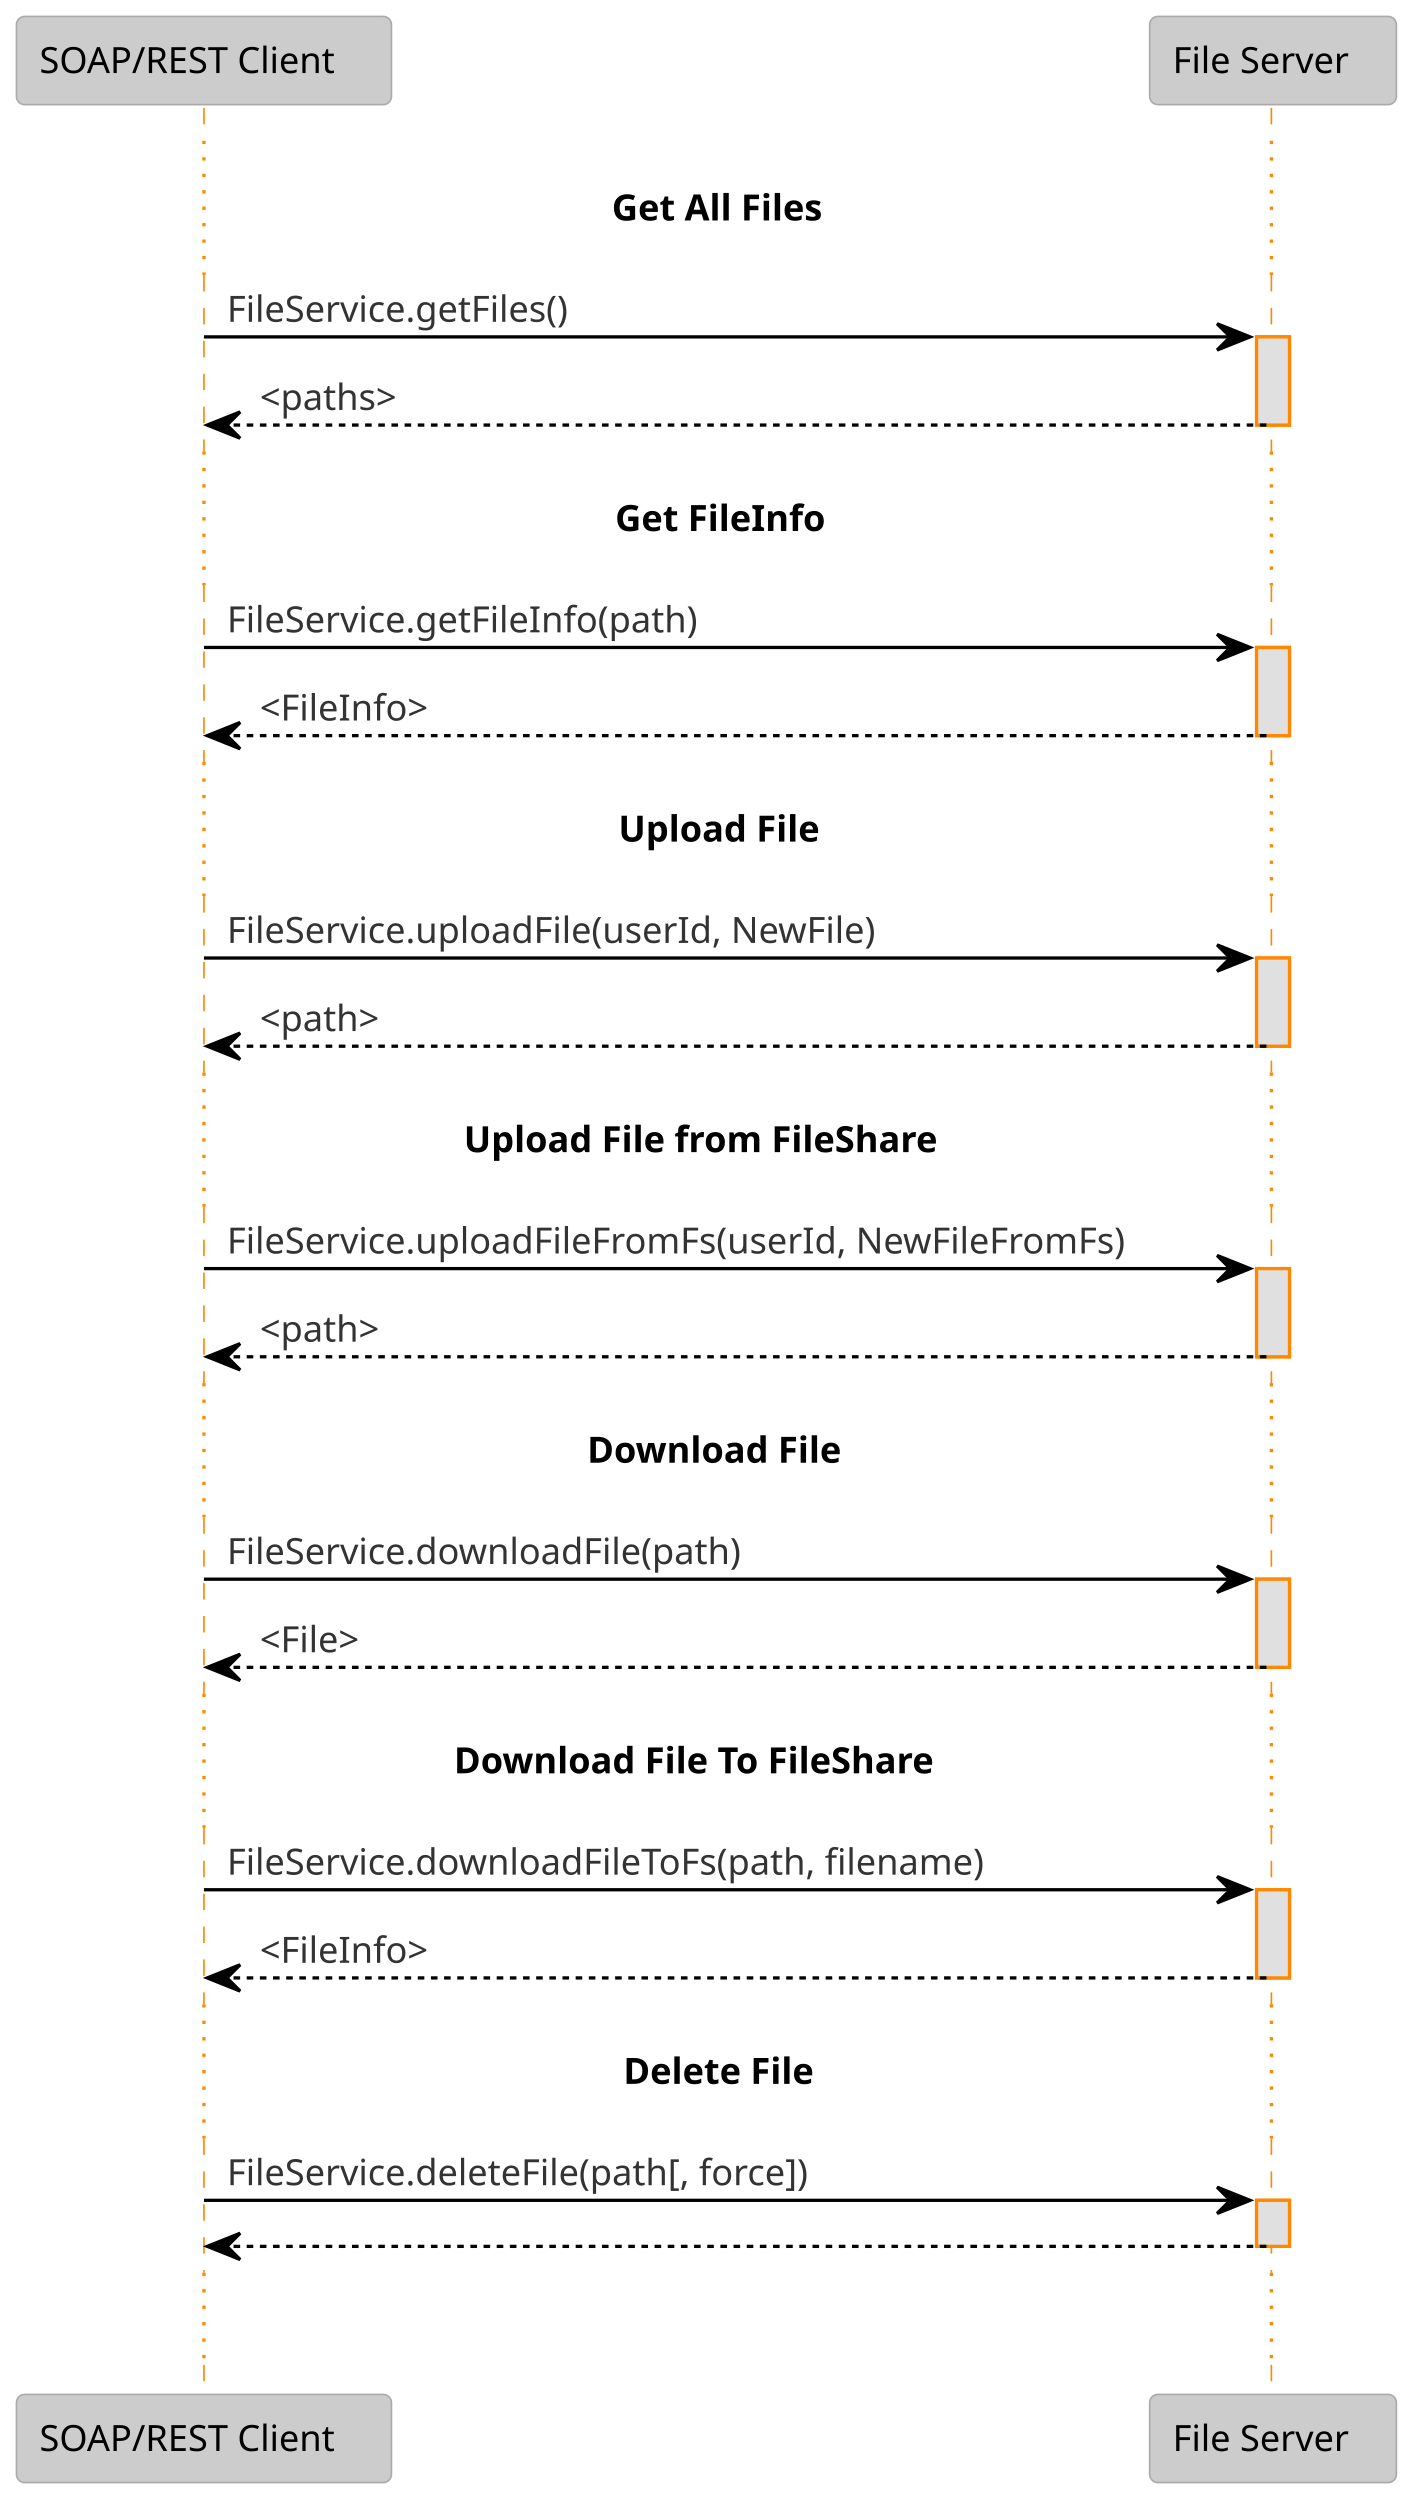
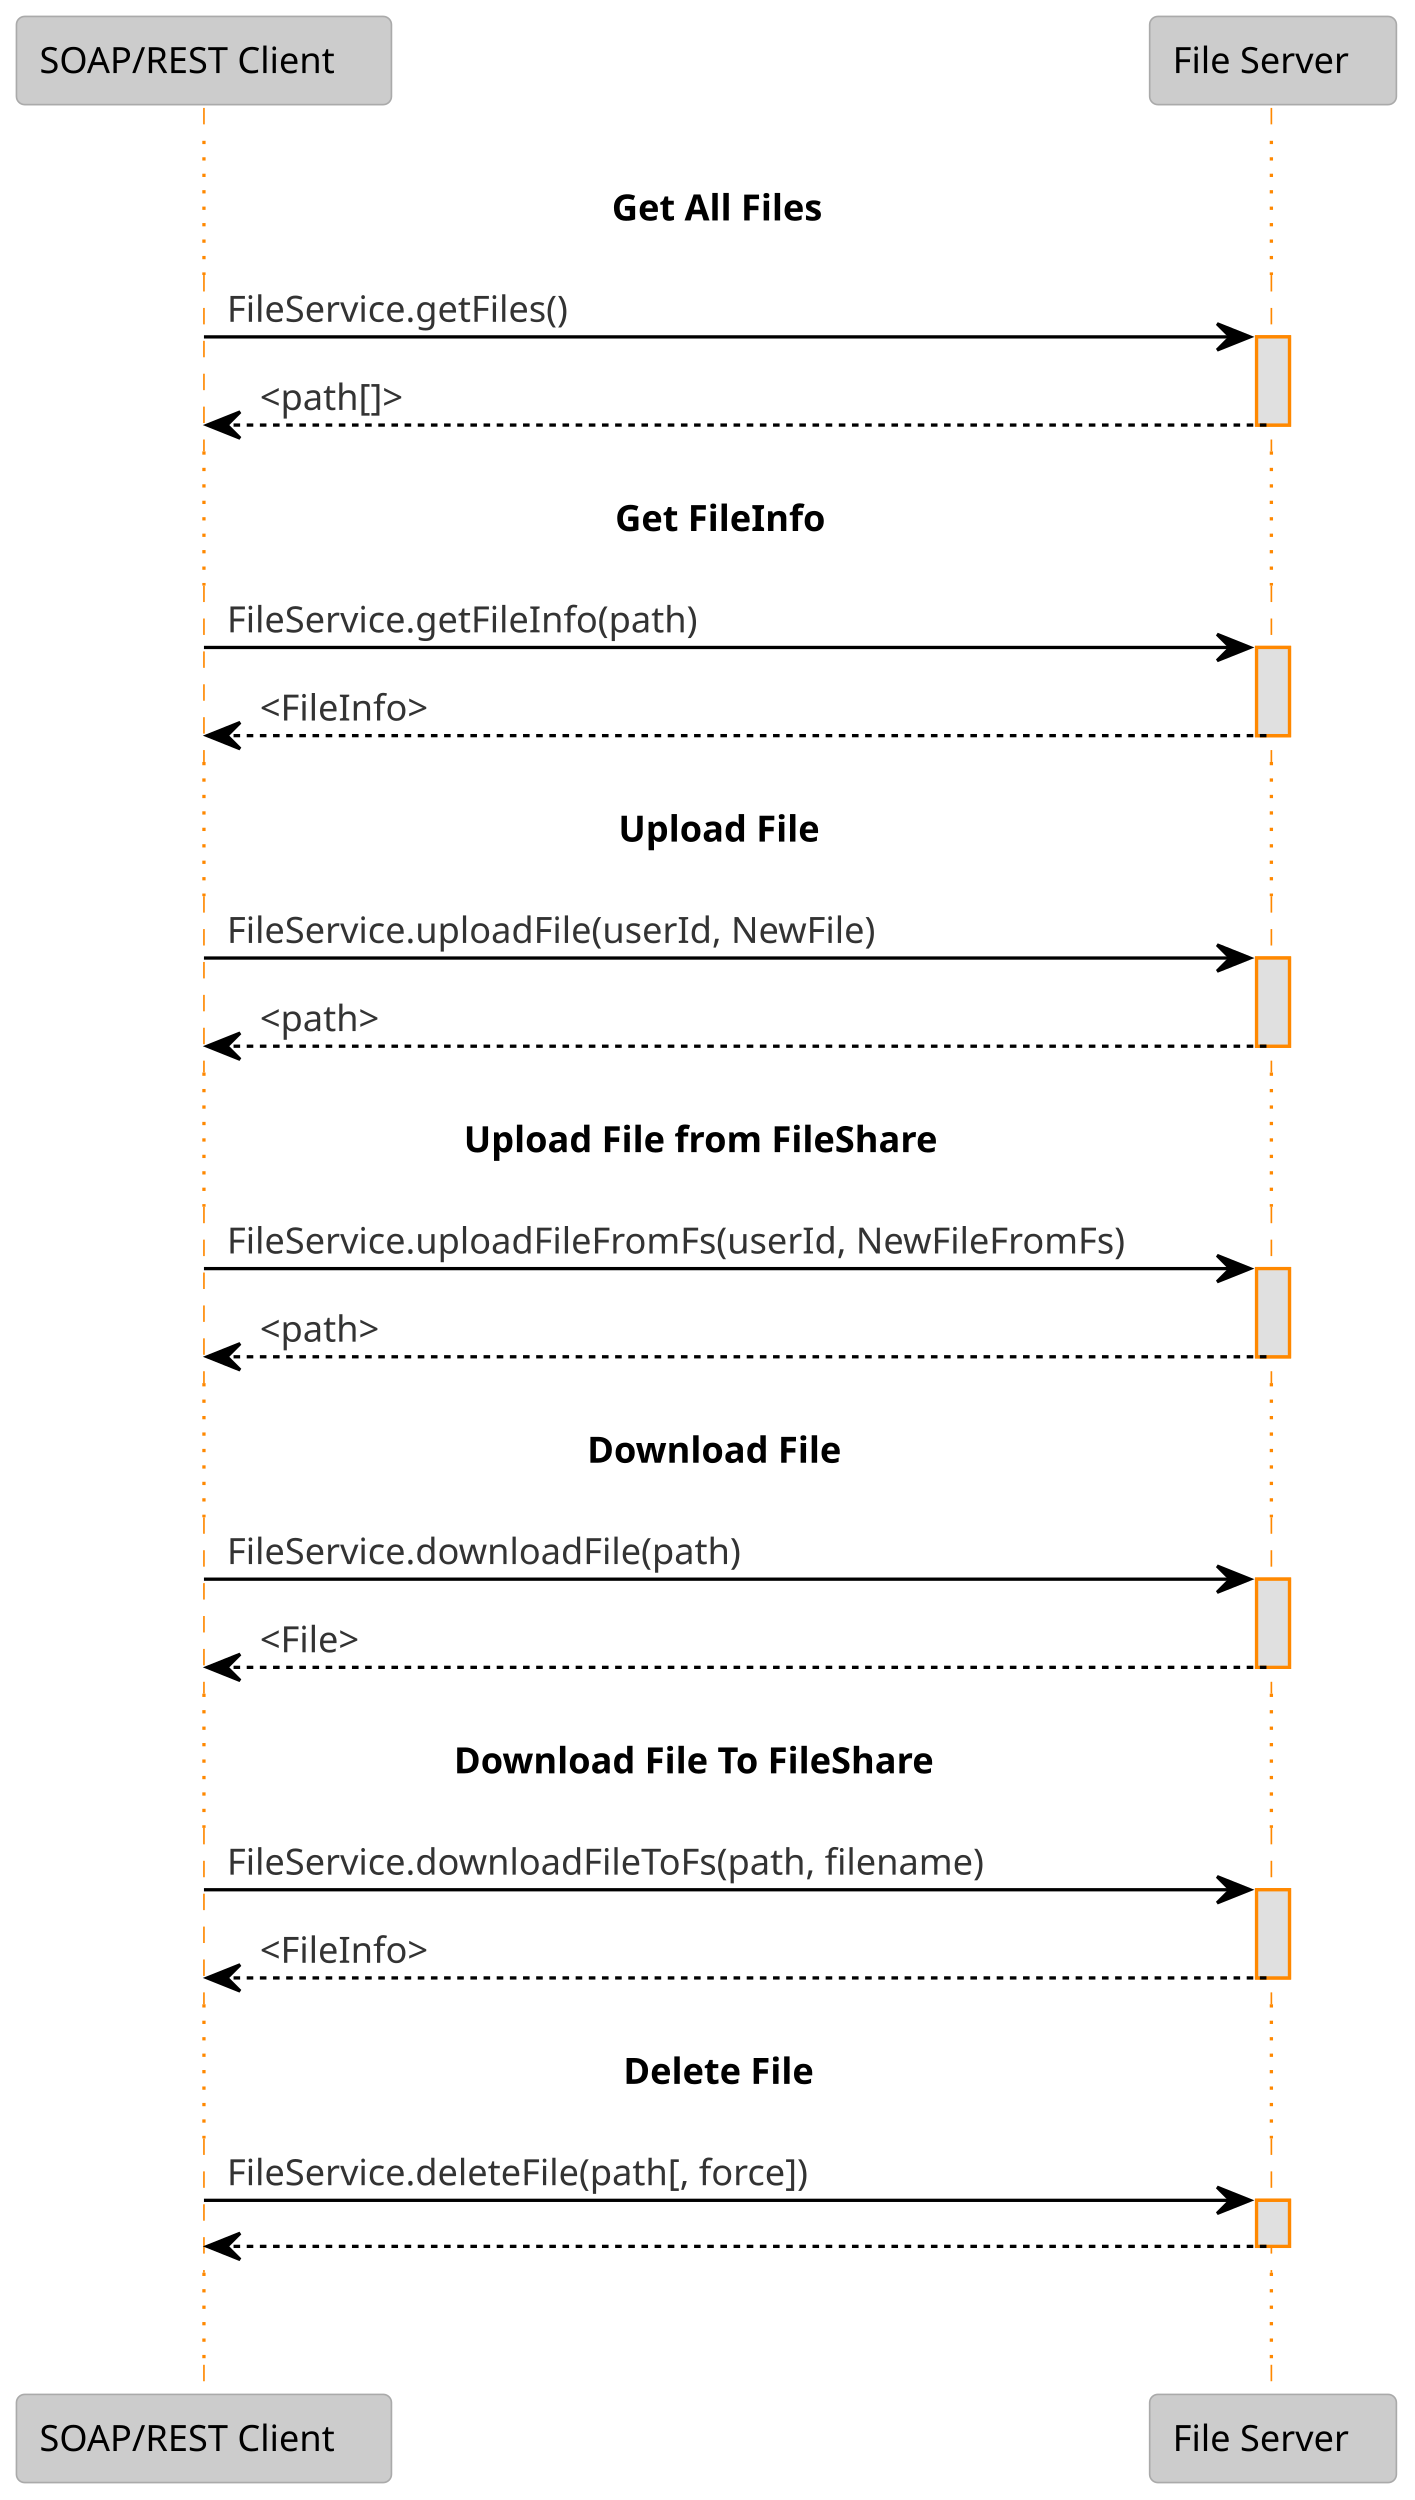
<svg xmlns="http://www.w3.org/2000/svg" contentStyleType="text/css" height="760px" preserveAspectRatio="none" style="width:430px;height:760px;" version="1.1" viewBox="0 0 430 760" width="430px" zoomAndPan="magnify">
  <defs />
  <g>
    <rect fill="#E0E0E0" height="26.805" style="stroke:#FF8800;stroke-width:1.0;" width="10" x="382" y="102.414" />
    <rect fill="#E0E0E0" height="26.805" style="stroke:#FF8800;stroke-width:1.0;" width="10" x="382" y="196.828" />
    <rect fill="#E0E0E0" height="26.805" style="stroke:#FF8800;stroke-width:1.0;" width="10" x="382" y="291.242" />
    <rect fill="#E0E0E0" height="26.805" style="stroke:#FF8800;stroke-width:1.0;" width="10" x="382" y="385.656" />
    <rect fill="#E0E0E0" height="26.805" style="stroke:#FF8800;stroke-width:1.0;" width="10" x="382" y="480.07" />
    <rect fill="#E0E0E0" height="26.805" style="stroke:#FF8800;stroke-width:1.0;" width="10" x="382" y="574.484" />
    <rect fill="#E0E0E0" height="14" style="stroke:#FF8800;stroke-width:1.0;" width="10" x="382" y="668.898" />
    <line style="stroke:#FF8800;stroke-width:0.5;stroke-dasharray:5.0,5.0;" x1="62" x2="62" y1="32.805" y2="42.805" />
    <line style="stroke:#FF8800;stroke-width:1.0;stroke-dasharray:1.0,4.0;" x1="62" x2="62" y1="42.805" y2="83.609" />
    <line style="stroke:#FF8800;stroke-width:0.5;stroke-dasharray:5.0,5.0;" x1="62" x2="62" y1="83.609" y2="137.219" />
    <line style="stroke:#FF8800;stroke-width:1.0;stroke-dasharray:1.0,4.0;" x1="62" x2="62" y1="137.219" y2="178.023" />
    <line style="stroke:#FF8800;stroke-width:0.5;stroke-dasharray:5.0,5.0;" x1="62" x2="62" y1="178.023" y2="231.633" />
    <line style="stroke:#FF8800;stroke-width:1.0;stroke-dasharray:1.0,4.0;" x1="62" x2="62" y1="231.633" y2="272.438" />
    <line style="stroke:#FF8800;stroke-width:0.5;stroke-dasharray:5.0,5.0;" x1="62" x2="62" y1="272.438" y2="326.047" />
    <line style="stroke:#FF8800;stroke-width:1.0;stroke-dasharray:1.0,4.0;" x1="62" x2="62" y1="326.047" y2="366.852" />
    <line style="stroke:#FF8800;stroke-width:0.5;stroke-dasharray:5.0,5.0;" x1="62" x2="62" y1="366.852" y2="420.461" />
    <line style="stroke:#FF8800;stroke-width:1.0;stroke-dasharray:1.0,4.0;" x1="62" x2="62" y1="420.461" y2="461.266" />
    <line style="stroke:#FF8800;stroke-width:0.5;stroke-dasharray:5.0,5.0;" x1="62" x2="62" y1="461.266" y2="514.875" />
    <line style="stroke:#FF8800;stroke-width:1.0;stroke-dasharray:1.0,4.0;" x1="62" x2="62" y1="514.875" y2="555.68" />
    <line style="stroke:#FF8800;stroke-width:0.5;stroke-dasharray:5.0,5.0;" x1="62" x2="62" y1="555.68" y2="609.289" />
    <line style="stroke:#FF8800;stroke-width:1.0;stroke-dasharray:1.0,4.0;" x1="62" x2="62" y1="609.289" y2="650.094" />
    <line style="stroke:#FF8800;stroke-width:0.5;stroke-dasharray:5.0,5.0;" x1="62" x2="62" y1="650.094" y2="690.898" />
    <line style="stroke:#FF8800;stroke-width:1.0;stroke-dasharray:1.0,4.0;" x1="62" x2="62" y1="690.898" y2="718.898" />
    <line style="stroke:#FF8800;stroke-width:0.5;stroke-dasharray:5.0,5.0;" x1="62" x2="62" y1="718.898" y2="728.898" />
    <line style="stroke:#FF8800;stroke-width:0.5;stroke-dasharray:5.0,5.0;" x1="386.5" x2="386.5" y1="32.805" y2="42.805" />
    <line style="stroke:#FF8800;stroke-width:1.0;stroke-dasharray:1.0,4.0;" x1="386.5" x2="386.5" y1="42.805" y2="83.609" />
    <line style="stroke:#FF8800;stroke-width:0.5;stroke-dasharray:5.0,5.0;" x1="386.5" x2="386.5" y1="83.609" y2="137.219" />
    <line style="stroke:#FF8800;stroke-width:1.0;stroke-dasharray:1.0,4.0;" x1="386.5" x2="386.5" y1="137.219" y2="178.023" />
    <line style="stroke:#FF8800;stroke-width:0.5;stroke-dasharray:5.0,5.0;" x1="386.5" x2="386.5" y1="178.023" y2="231.633" />
    <line style="stroke:#FF8800;stroke-width:1.0;stroke-dasharray:1.0,4.0;" x1="386.5" x2="386.5" y1="231.633" y2="272.438" />
    <line style="stroke:#FF8800;stroke-width:0.5;stroke-dasharray:5.0,5.0;" x1="386.5" x2="386.5" y1="272.438" y2="326.047" />
    <line style="stroke:#FF8800;stroke-width:1.0;stroke-dasharray:1.0,4.0;" x1="386.5" x2="386.5" y1="326.047" y2="366.852" />
    <line style="stroke:#FF8800;stroke-width:0.5;stroke-dasharray:5.0,5.0;" x1="386.5" x2="386.5" y1="366.852" y2="420.461" />
    <line style="stroke:#FF8800;stroke-width:1.0;stroke-dasharray:1.0,4.0;" x1="386.5" x2="386.5" y1="420.461" y2="461.266" />
    <line style="stroke:#FF8800;stroke-width:0.5;stroke-dasharray:5.0,5.0;" x1="386.5" x2="386.5" y1="461.266" y2="514.875" />
    <line style="stroke:#FF8800;stroke-width:1.0;stroke-dasharray:1.0,4.0;" x1="386.5" x2="386.5" y1="514.875" y2="555.68" />
    <line style="stroke:#FF8800;stroke-width:0.5;stroke-dasharray:5.0,5.0;" x1="386.5" x2="386.5" y1="555.68" y2="609.289" />
    <line style="stroke:#FF8800;stroke-width:1.0;stroke-dasharray:1.0,4.0;" x1="386.5" x2="386.5" y1="609.289" y2="650.094" />
    <line style="stroke:#FF8800;stroke-width:0.5;stroke-dasharray:5.0,5.0;" x1="386.5" x2="386.5" y1="650.094" y2="690.898" />
    <line style="stroke:#FF8800;stroke-width:1.0;stroke-dasharray:1.0,4.0;" x1="386.5" x2="386.5" y1="690.898" y2="718.898" />
    <line style="stroke:#FF8800;stroke-width:0.5;stroke-dasharray:5.0,5.0;" x1="386.5" x2="386.5" y1="718.898" y2="728.898" />
    <rect fill="#CCCCCC" height="26.805" rx="2.5" ry="2.5" style="stroke:#AAAAAA;stroke-width:0.5;" width="114" x="5" y="5" />
    <text fill="#000000" font-family="Verdana" font-size="11" lengthAdjust="spacing" textLength="100" x="12" y="22.21">SOAP/REST Client</text>
    <rect fill="#CCCCCC" height="26.805" rx="2.5" ry="2.5" style="stroke:#AAAAAA;stroke-width:0.5;" width="114" x="5" y="727.898" />
    <text fill="#000000" font-family="Verdana" font-size="11" lengthAdjust="spacing" textLength="100" x="12" y="745.109">SOAP/REST Client</text>
    <rect fill="#CCCCCC" height="26.805" rx="2.5" ry="2.5" style="stroke:#AAAAAA;stroke-width:0.5;" width="75" x="349.5" y="5" />
    <text fill="#000000" font-family="Verdana" font-size="11" lengthAdjust="spacing" textLength="61" x="356.5" y="22.21">File Server</text>
    <rect fill="#CCCCCC" height="26.805" rx="2.5" ry="2.5" style="stroke:#AAAAAA;stroke-width:0.5;" width="75" x="349.5" y="727.898" />
    <text fill="#000000" font-family="Verdana" font-size="11" lengthAdjust="spacing" textLength="61" x="356.5" y="745.109">File Server</text>
    <rect fill="#E0E0E0" height="26.805" style="stroke:#FF8800;stroke-width:1.0;" width="10" x="382" y="102.414" />
    <rect fill="#E0E0E0" height="26.805" style="stroke:#FF8800;stroke-width:1.0;" width="10" x="382" y="196.828" />
    <rect fill="#E0E0E0" height="26.805" style="stroke:#FF8800;stroke-width:1.0;" width="10" x="382" y="291.242" />
    <rect fill="#E0E0E0" height="26.805" style="stroke:#FF8800;stroke-width:1.0;" width="10" x="382" y="385.656" />
    <rect fill="#E0E0E0" height="26.805" style="stroke:#FF8800;stroke-width:1.0;" width="10" x="382" y="480.07" />
    <rect fill="#E0E0E0" height="26.805" style="stroke:#FF8800;stroke-width:1.0;" width="10" x="382" y="574.484" />
    <rect fill="#E0E0E0" height="14" style="stroke:#FF8800;stroke-width:1.0;" width="10" x="382" y="668.898" />
    <text fill="#000000" font-family="sans-serif" font-size="11" lengthAdjust="spacing" textLength="4" x="182" y="67.015"> </text>
    <text fill="#000000" font-family="sans-serif" font-size="11" font-weight="bold" lengthAdjust="spacing" textLength="77" x="186" y="67.015">Get All Files</text>
    <polygon fill="#000000" points="370,98.414,380,102.414,370,106.414,374,102.414" style="stroke:#000000;stroke-width:1.0;" />
    <line style="stroke:#000000;stroke-width:1.0;" x1="62" x2="376" y1="102.414" y2="102.414" />
    <text fill="#333333" font-family="Verdana" font-size="11" lengthAdjust="spacing" textLength="117" x="69" y="97.82">FileService.getFiles()</text>
    <polygon fill="#000000" points="73,125.219,63,129.219,73,133.219,69,129.219" style="stroke:#000000;stroke-width:1.0;" />
    <line style="stroke:#000000;stroke-width:1.0;stroke-dasharray:2.0,2.0;" x1="67" x2="386" y1="129.219" y2="129.219" />
-     <text fill="#333333" font-family="Verdana" font-size="11" lengthAdjust="spacing" textLength="50" x="79" y="124.624">&lt;paths&gt;</text>
+     <text fill="#333333" font-family="Verdana" font-size="11" lengthAdjust="spacing" textLength="51" x="79" y="124.624">&lt;path[]&gt;</text>
    <text fill="#000000" font-family="sans-serif" font-size="11" lengthAdjust="spacing" textLength="4" x="183" y="161.429"> </text>
    <text fill="#000000" font-family="sans-serif" font-size="11" font-weight="bold" lengthAdjust="spacing" textLength="75" x="187" y="161.429">Get FileInfo</text>
    <polygon fill="#000000" points="370,192.828,380,196.828,370,200.828,374,196.828" style="stroke:#000000;stroke-width:1.0;" />
    <line style="stroke:#000000;stroke-width:1.0;" x1="62" x2="376" y1="196.828" y2="196.828" />
    <text fill="#333333" font-family="Verdana" font-size="11" lengthAdjust="spacing" textLength="156" x="69" y="192.234">FileService.getFileInfo(path)</text>
    <polygon fill="#000000" points="73,219.633,63,223.633,73,227.633,69,223.633" style="stroke:#000000;stroke-width:1.0;" />
    <line style="stroke:#000000;stroke-width:1.0;stroke-dasharray:2.0,2.0;" x1="67" x2="386" y1="223.633" y2="223.633" />
    <text fill="#333333" font-family="Verdana" font-size="11" lengthAdjust="spacing" textLength="58" x="79" y="219.039">&lt;FileInfo&gt;</text>
    <text fill="#000000" font-family="sans-serif" font-size="11" lengthAdjust="spacing" textLength="4" x="184" y="255.843"> </text>
    <text fill="#000000" font-family="sans-serif" font-size="11" font-weight="bold" lengthAdjust="spacing" textLength="73" x="188" y="255.843">Upload File</text>
    <polygon fill="#000000" points="370,287.242,380,291.242,370,295.242,374,291.242" style="stroke:#000000;stroke-width:1.0;" />
    <line style="stroke:#000000;stroke-width:1.0;" x1="62" x2="376" y1="291.242" y2="291.242" />
    <text fill="#333333" font-family="Verdana" font-size="11" lengthAdjust="spacing" textLength="217" x="69" y="286.648">FileService.uploadFile(userId, NewFile)</text>
    <polygon fill="#000000" points="73,314.047,63,318.047,73,322.047,69,318.047" style="stroke:#000000;stroke-width:1.0;" />
    <line style="stroke:#000000;stroke-width:1.0;stroke-dasharray:2.0,2.0;" x1="67" x2="386" y1="318.047" y2="318.047" />
    <text fill="#333333" font-family="Verdana" font-size="11" lengthAdjust="spacing" textLength="43" x="79" y="313.453">&lt;path&gt;</text>
    <text fill="#000000" font-family="sans-serif" font-size="11" lengthAdjust="spacing" textLength="4" x="137" y="350.257"> </text>
    <text fill="#000000" font-family="sans-serif" font-size="11" font-weight="bold" lengthAdjust="spacing" textLength="171" x="141" y="350.257">Upload File from FileShare</text>
    <polygon fill="#000000" points="370,381.656,380,385.656,370,389.656,374,385.656" style="stroke:#000000;stroke-width:1.0;" />
    <line style="stroke:#000000;stroke-width:1.0;" x1="62" x2="376" y1="385.656" y2="385.656" />
    <text fill="#333333" font-family="Verdana" font-size="11" lengthAdjust="spacing" textLength="301" x="69" y="381.062">FileService.uploadFileFromFs(userId, NewFileFromFs)</text>
    <polygon fill="#000000" points="73,408.461,63,412.461,73,416.461,69,412.461" style="stroke:#000000;stroke-width:1.0;" />
    <line style="stroke:#000000;stroke-width:1.0;stroke-dasharray:2.0,2.0;" x1="67" x2="386" y1="412.461" y2="412.461" />
    <text fill="#333333" font-family="Verdana" font-size="11" lengthAdjust="spacing" textLength="43" x="79" y="407.867">&lt;path&gt;</text>
    <text fill="#000000" font-family="sans-serif" font-size="11" lengthAdjust="spacing" textLength="4" x="174.5" y="444.671"> </text>
    <text fill="#000000" font-family="sans-serif" font-size="11" font-weight="bold" lengthAdjust="spacing" textLength="92" x="178.5" y="444.671">Download File</text>
    <polygon fill="#000000" points="370,476.07,380,480.07,370,484.07,374,480.07" style="stroke:#000000;stroke-width:1.0;" />
    <line style="stroke:#000000;stroke-width:1.0;" x1="62" x2="376" y1="480.07" y2="480.07" />
    <text fill="#333333" font-family="Verdana" font-size="11" lengthAdjust="spacing" textLength="171" x="69" y="475.476">FileService.downloadFile(path)</text>
    <polygon fill="#000000" points="73,502.875,63,506.875,73,510.875,69,506.875" style="stroke:#000000;stroke-width:1.0;" />
    <line style="stroke:#000000;stroke-width:1.0;stroke-dasharray:2.0,2.0;" x1="67" x2="386" y1="506.875" y2="506.875" />
    <text fill="#333333" font-family="Verdana" font-size="11" lengthAdjust="spacing" textLength="37" x="79" y="502.281">&lt;File&gt;</text>
    <text fill="#000000" font-family="sans-serif" font-size="11" lengthAdjust="spacing" textLength="4" x="134" y="539.085"> </text>
    <text fill="#000000" font-family="sans-serif" font-size="11" font-weight="bold" lengthAdjust="spacing" textLength="177" x="138" y="539.085">Download File To FileShare</text>
    <polygon fill="#000000" points="370,570.484,380,574.484,370,578.484,374,574.484" style="stroke:#000000;stroke-width:1.0;" />
    <line style="stroke:#000000;stroke-width:1.0;" x1="62" x2="376" y1="574.484" y2="574.484" />
    <text fill="#333333" font-family="Verdana" font-size="11" lengthAdjust="spacing" textLength="255" x="69" y="569.89">FileService.downloadFileToFs(path, filename)</text>
    <polygon fill="#000000" points="73,597.289,63,601.289,73,605.289,69,601.289" style="stroke:#000000;stroke-width:1.0;" />
    <line style="stroke:#000000;stroke-width:1.0;stroke-dasharray:2.0,2.0;" x1="67" x2="386" y1="601.289" y2="601.289" />
    <text fill="#333333" font-family="Verdana" font-size="11" lengthAdjust="spacing" textLength="58" x="79" y="596.695">&lt;FileInfo&gt;</text>
    <text fill="#000000" font-family="sans-serif" font-size="11" lengthAdjust="spacing" textLength="4" x="185.5" y="633.5"> </text>
    <text fill="#000000" font-family="sans-serif" font-size="11" font-weight="bold" lengthAdjust="spacing" textLength="70" x="189.5" y="633.5">Delete File</text>
    <polygon fill="#000000" points="370,664.898,380,668.898,370,672.898,374,668.898" style="stroke:#000000;stroke-width:1.0;" />
    <line style="stroke:#000000;stroke-width:1.0;" x1="62" x2="376" y1="668.898" y2="668.898" />
    <text fill="#333333" font-family="Verdana" font-size="11" lengthAdjust="spacing" textLength="197" x="69" y="664.304">FileService.deleteFile(path[, force])</text>
    <polygon fill="#000000" points="73,678.898,63,682.898,73,686.898,69,682.898" style="stroke:#000000;stroke-width:1.0;" />
    <line style="stroke:#000000;stroke-width:1.0;stroke-dasharray:2.0,2.0;" x1="67" x2="386" y1="682.898" y2="682.898" />
  </g>
</svg>
